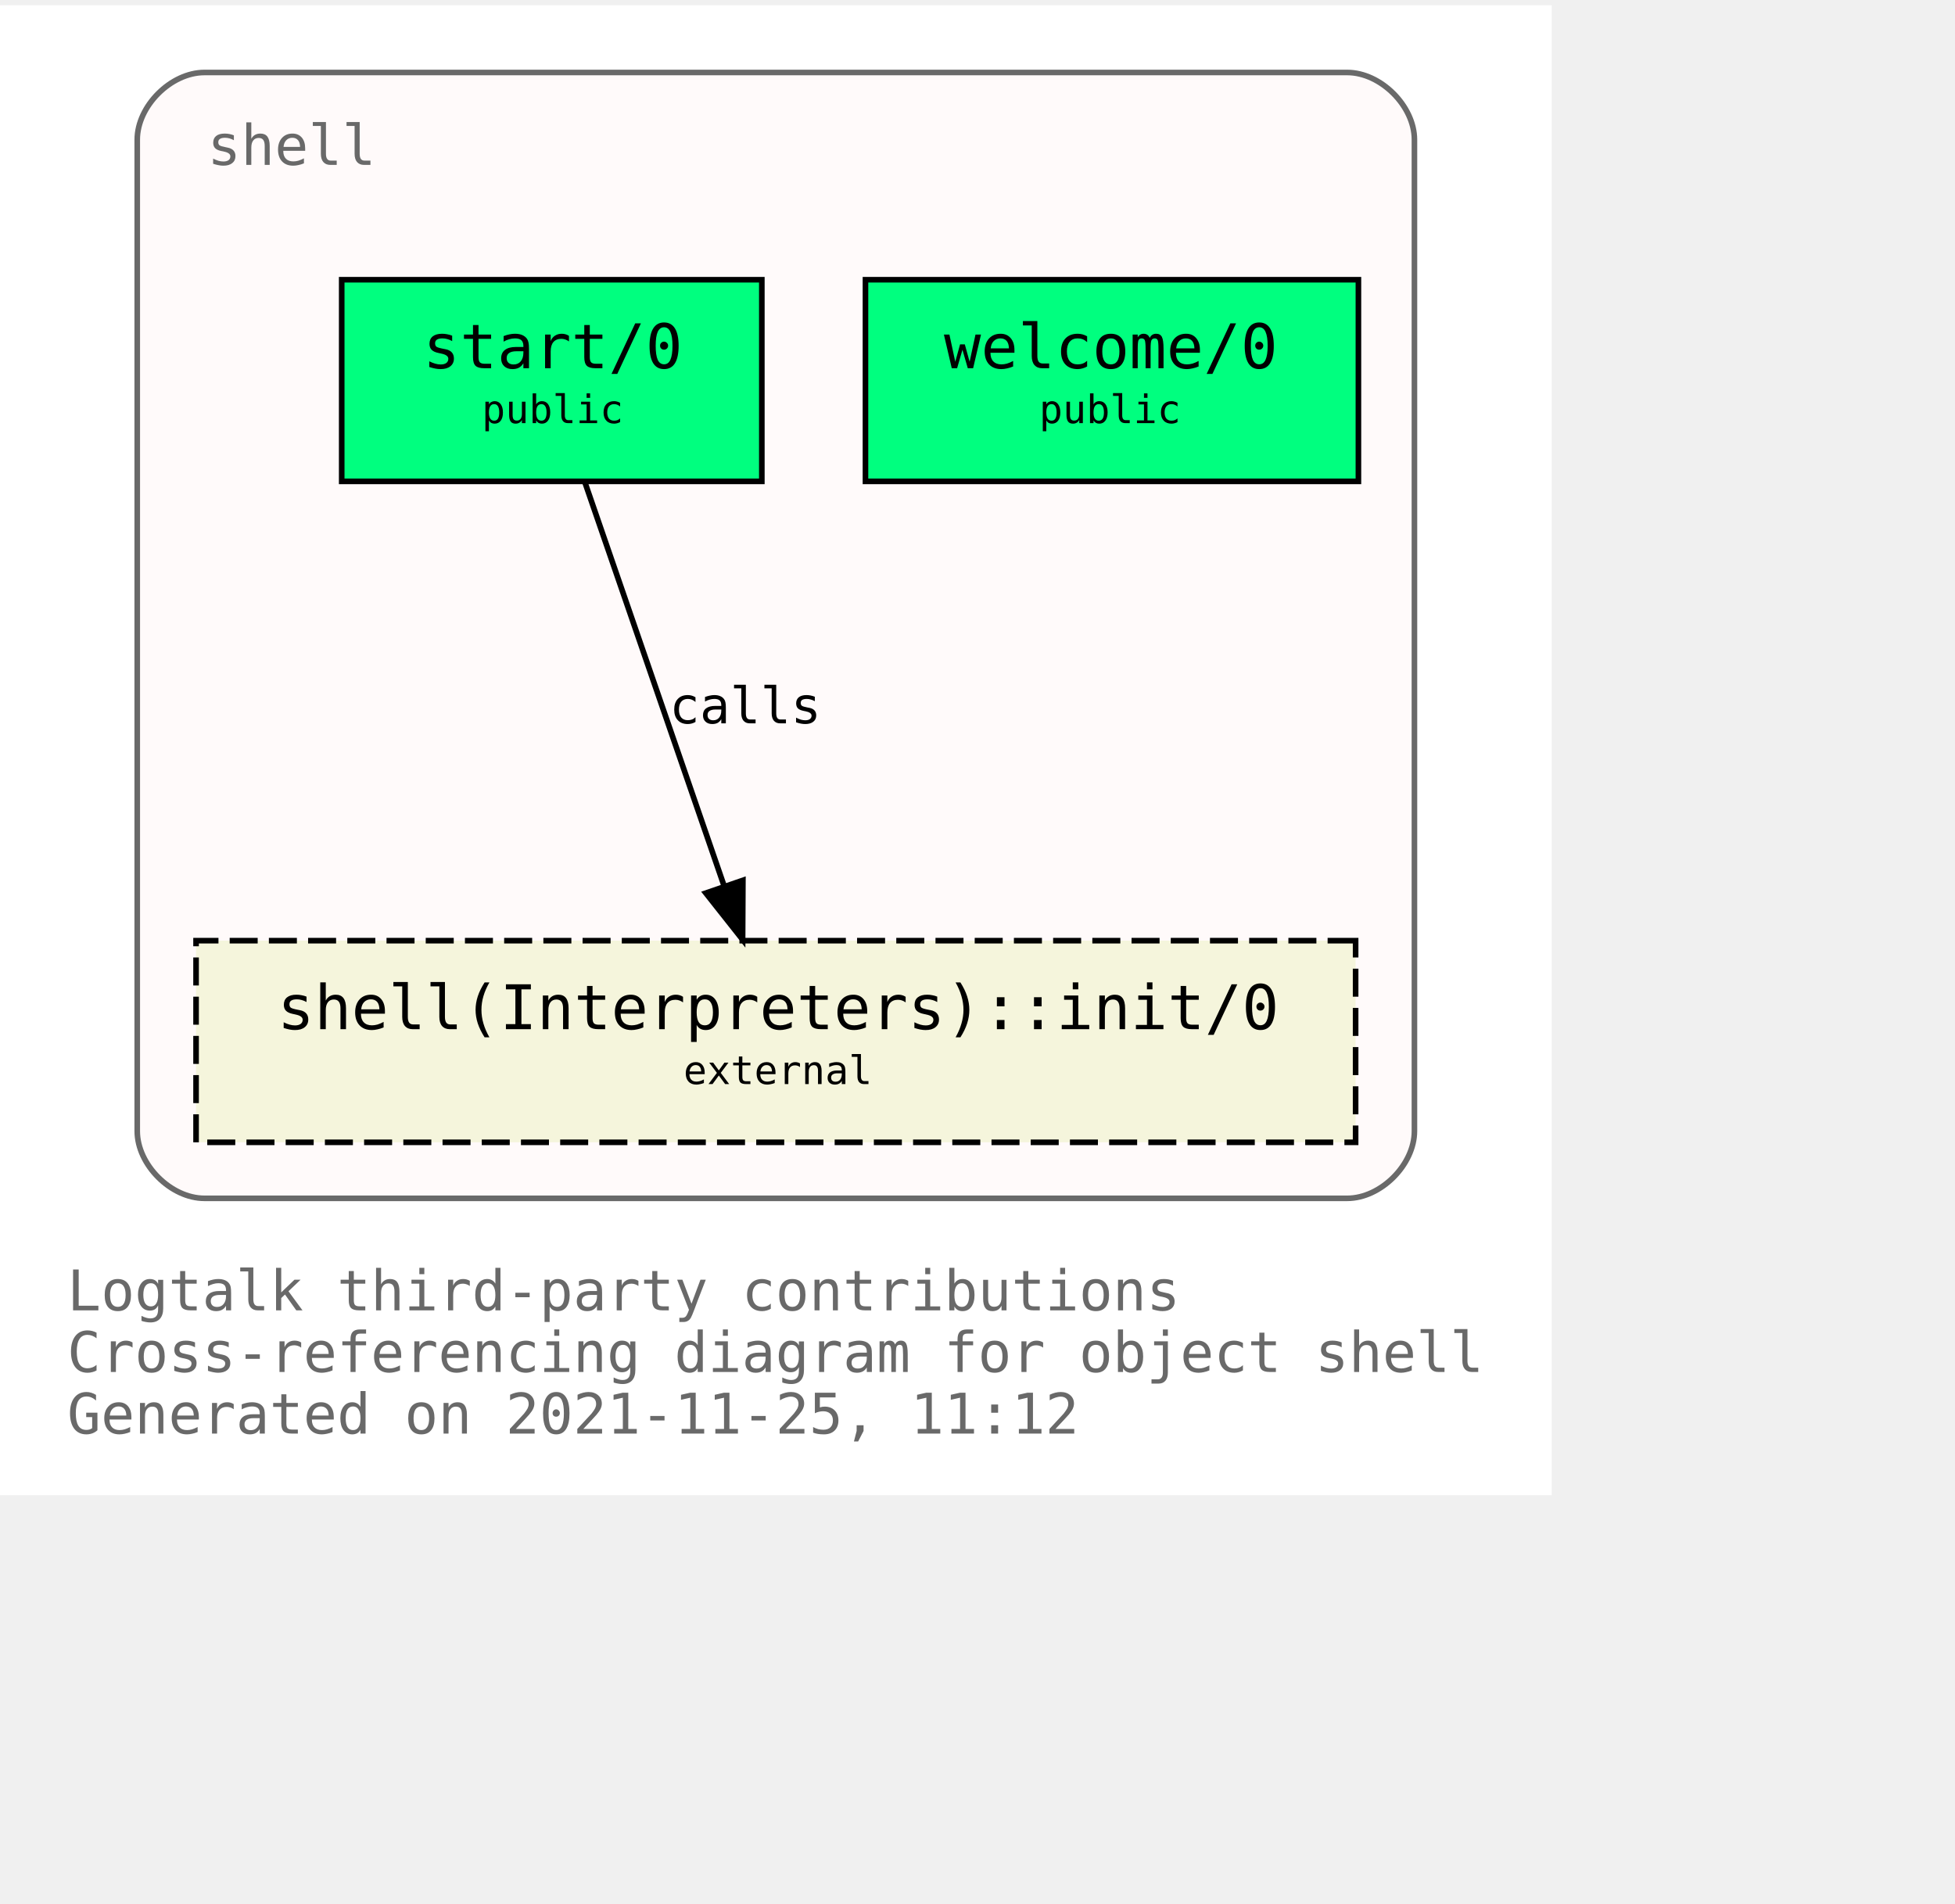
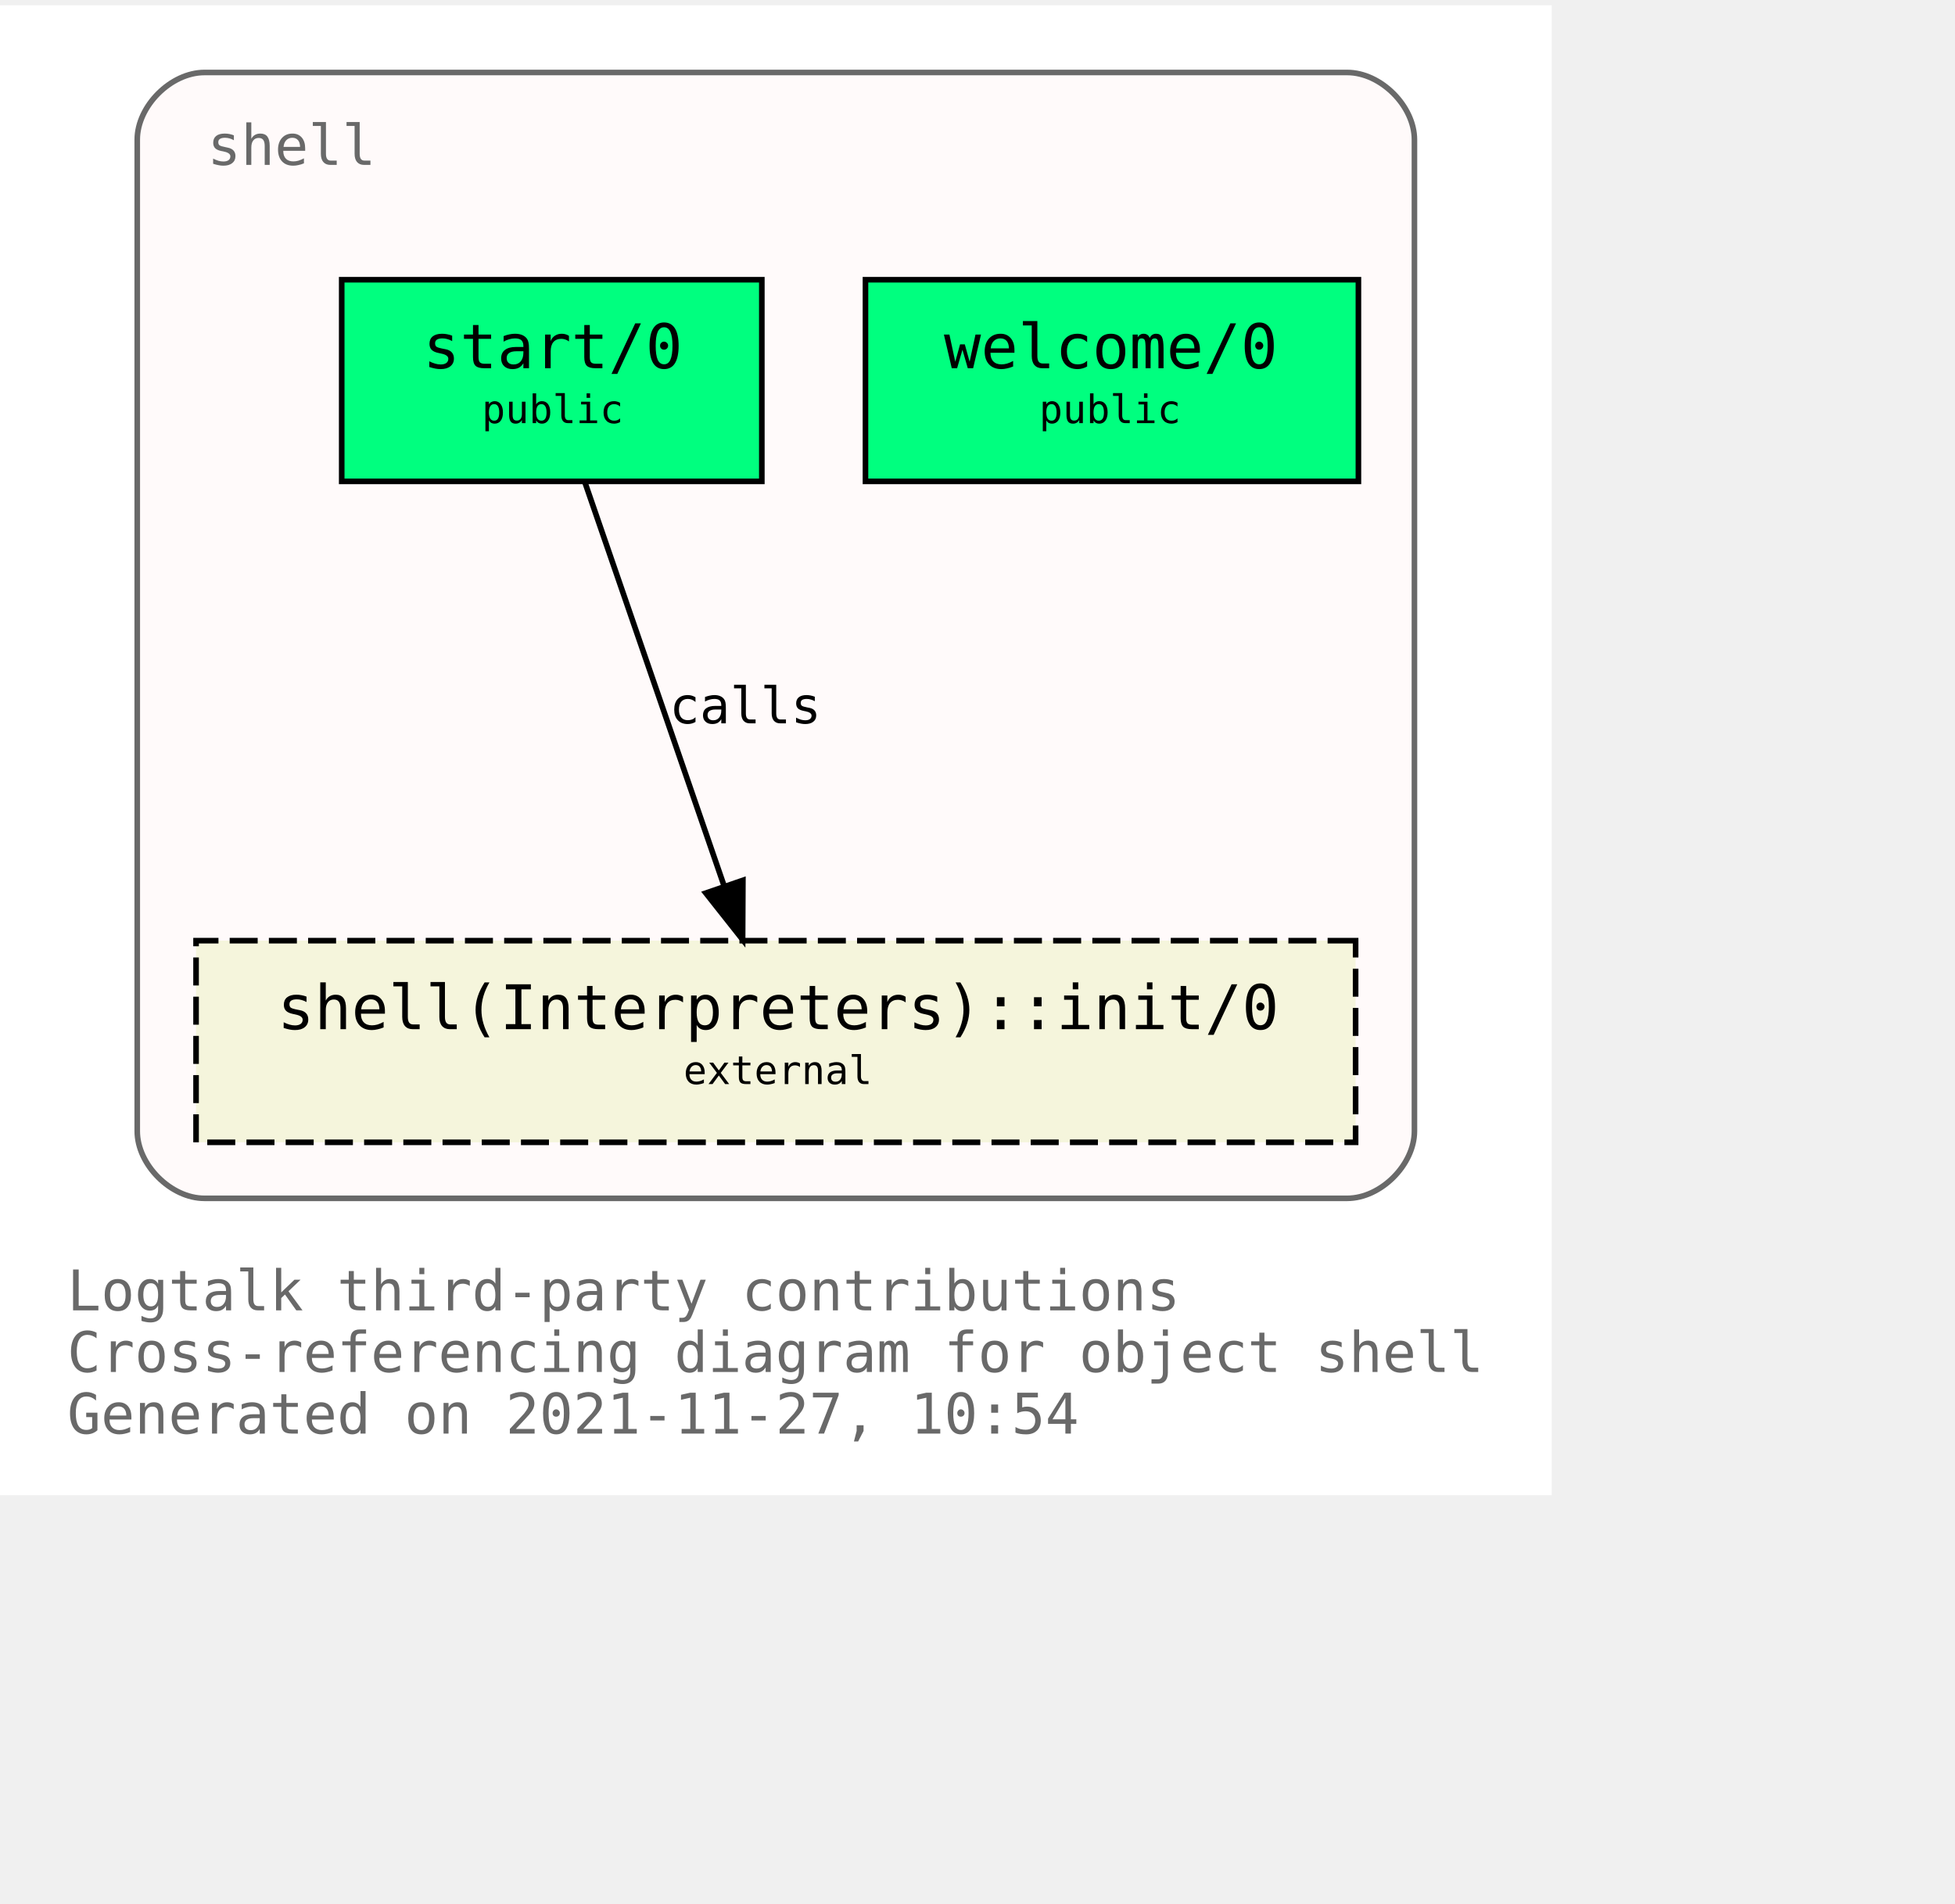
<svg xmlns="http://www.w3.org/2000/svg" xmlns:xlink="http://www.w3.org/1999/xlink" width="421pt" height="410pt" viewBox="72.00 72.00 349.00 338.00">
  <g id="graph0" class="graph" transform="scale(1 1) rotate(0) translate(76 334)">
    <polygon fill="white" stroke="transparent" points="-4,4 -4,-262 273,-262 273,4 -4,4" />
    <text text-anchor="start" x="8" y="-29" font-family="Monospace" font-size="10.00" fill="dimgray">Logtalk third-party contributions</text>
    <text text-anchor="start" x="8" y="-18" font-family="Monospace" font-size="10.00" fill="dimgray">Cross-referencing diagram for object shell</text>
-     <text text-anchor="start" x="8" y="-7" font-family="Monospace" font-size="10.00" fill="dimgray">Generated on 2021-11-25, 11:12</text>
+     <text text-anchor="start" x="8" y="-7" font-family="Monospace" font-size="10.00" fill="dimgray">Generated on 2021-11-27, 10:54</text>
    <g id="clust1" class="cluster">
      <g id="a_clust1">
        <a xlink:title="shell">
          <path fill="snow" stroke="dimgray" d="M32.5,-49C32.5,-49 236.5,-49 236.5,-49 242.5,-49 248.5,-55 248.5,-61 248.5,-61 248.5,-238 248.5,-238 248.5,-244 242.5,-250 236.5,-250 236.5,-250 32.5,-250 32.5,-250 26.5,-250 20.5,-244 20.5,-238 20.5,-238 20.5,-61 20.5,-61 20.5,-55 26.5,-49 32.5,-49" />
          <g id="a_clust1_0">
-             <a xlink:href="https://github.com/LogtalkDotOrg/logtalk3/tree/528eddf0b5af5a35c3763cc1a11b02ffcd185fdf/contributions/verdi_neruda/shell.lgt" xlink:title="https://github.com/LogtalkDotOrg/logtalk3/tree/528eddf0b5af5a35c3763cc1a11b02ffcd185fdf/contributions/verdi_neruda/shell.lgt">
+             <a xlink:href="https://github.com/LogtalkDotOrg/logtalk3/tree/ffa1397e230a3cfe32687530359763aa06e47056/contributions/verdi_neruda/shell.lgt" xlink:title="https://github.com/LogtalkDotOrg/logtalk3/tree/ffa1397e230a3cfe32687530359763aa06e47056/contributions/verdi_neruda/shell.lgt">
              <text text-anchor="start" x="33" y="-233.5" font-family="Monospace" font-size="10.00" fill="dimgray">shell</text>
            </a>
          </g>
        </a>
      </g>
    </g>
    <g id="node1" class="node">
      <g id="a_node1">
-         <a xlink:href="https://github.com/LogtalkDotOrg/logtalk3/tree/528eddf0b5af5a35c3763cc1a11b02ffcd185fdf/contributions/verdi_neruda/shell.lgt#L341" xlink:title="https://github.com/LogtalkDotOrg/logtalk3/tree/528eddf0b5af5a35c3763cc1a11b02ffcd185fdf/contributions/verdi_neruda/shell.lgt#L341">
+         <a xlink:href="https://github.com/LogtalkDotOrg/logtalk3/tree/ffa1397e230a3cfe32687530359763aa06e47056/contributions/verdi_neruda/shell.lgt#L341" xlink:title="https://github.com/LogtalkDotOrg/logtalk3/tree/ffa1397e230a3cfe32687530359763aa06e47056/contributions/verdi_neruda/shell.lgt#L341">
          <polygon fill="springgreen" stroke="black" points="238.5,-213 150.5,-213 150.5,-177 238.5,-177 238.5,-213" />
          <text text-anchor="start" x="158.5" y="-197.8" font-family="Monospace" font-size="9.00"> </text>
          <text text-anchor="start" x="164.5" y="-197.2" font-family="Monospace" font-size="11.00">welcome/0</text>
          <text text-anchor="start" x="224.5" y="-197.8" font-family="Monospace" font-size="9.00"> </text>
          <text text-anchor="start" x="158.5" y="-186.8" font-family="Monospace" font-size="9.00"> </text>
          <text text-anchor="start" x="181.5" y="-187.4" font-family="Monospace" font-size="7.00">public</text>
          <text text-anchor="start" x="224.5" y="-186.8" font-family="Monospace" font-size="9.00"> </text>
        </a>
      </g>
    </g>
    <g id="node2" class="node">
      <g id="a_node2">
-         <a xlink:href="https://github.com/LogtalkDotOrg/logtalk3/tree/528eddf0b5af5a35c3763cc1a11b02ffcd185fdf/contributions/verdi_neruda/shell.lgt#L353" xlink:title="https://github.com/LogtalkDotOrg/logtalk3/tree/528eddf0b5af5a35c3763cc1a11b02ffcd185fdf/contributions/verdi_neruda/shell.lgt#L353">
+         <a xlink:href="https://github.com/LogtalkDotOrg/logtalk3/tree/ffa1397e230a3cfe32687530359763aa06e47056/contributions/verdi_neruda/shell.lgt#L353" xlink:title="https://github.com/LogtalkDotOrg/logtalk3/tree/ffa1397e230a3cfe32687530359763aa06e47056/contributions/verdi_neruda/shell.lgt#L353">
          <polygon fill="springgreen" stroke="black" points="132,-213 57,-213 57,-177 132,-177 132,-213" />
          <text text-anchor="start" x="65.5" y="-197.8" font-family="Monospace" font-size="9.00"> </text>
          <text text-anchor="start" x="71.5" y="-197.2" font-family="Monospace" font-size="11.00">start/0</text>
          <text text-anchor="start" x="118.5" y="-197.8" font-family="Monospace" font-size="9.00"> </text>
          <text text-anchor="start" x="65.5" y="-186.8" font-family="Monospace" font-size="9.00"> </text>
          <text text-anchor="start" x="82" y="-187.4" font-family="Monospace" font-size="7.00">public</text>
          <text text-anchor="start" x="118.5" y="-186.8" font-family="Monospace" font-size="9.00"> </text>
        </a>
      </g>
    </g>
    <g id="node3" class="node">
      <g id="a_node3">
        <a xlink:href="https://logtalk.org/library/shell_1.html#init/0" xlink:title="https://logtalk.org/library/shell_1.html#init/0">
          <polygon fill="beige" stroke="black" stroke-dasharray="5,2" points="238,-95 31,-95 31,-59 238,-59 238,-95" />
          <text text-anchor="start" x="39.5" y="-79.8" font-family="Monospace" font-size="9.00"> </text>
          <text text-anchor="start" x="45.5" y="-79.2" font-family="Monospace" font-size="11.00">shell(Interpreters)::init/0</text>
          <text text-anchor="start" x="224.5" y="-79.8" font-family="Monospace" font-size="9.00"> </text>
          <text text-anchor="start" x="39.5" y="-68.8" font-family="Monospace" font-size="9.00"> </text>
          <text text-anchor="start" x="118" y="-69.4" font-family="Monospace" font-size="7.00">external</text>
          <text text-anchor="start" x="224.5" y="-68.8" font-family="Monospace" font-size="9.00"> </text>
        </a>
      </g>
    </g>
    <g id="edge1" class="edge">
      <g id="a_edge1">
-         <a xlink:href="https://github.com/LogtalkDotOrg/logtalk3/tree/528eddf0b5af5a35c3763cc1a11b02ffcd185fdf/contributions/verdi_neruda/shell.lgt#L355" xlink:title="calls">
+         <a xlink:href="https://github.com/LogtalkDotOrg/logtalk3/tree/ffa1397e230a3cfe32687530359763aa06e47056/contributions/verdi_neruda/shell.lgt#L355" xlink:title="calls">
          <path fill="none" stroke="black" d="M100.4,-176.88C106.96,-157.86 117.63,-126.91 125.29,-104.7" />
          <polygon fill="black" stroke="black" points="128.62,-105.78 128.57,-95.19 122,-103.5 128.62,-105.78" />
        </a>
      </g>
      <g id="a_edge1-label">
-         <a xlink:href="https://github.com/LogtalkDotOrg/logtalk3/tree/528eddf0b5af5a35c3763cc1a11b02ffcd185fdf/contributions/verdi_neruda/shell.lgt#L355" xlink:title="https://github.com/LogtalkDotOrg/logtalk3/tree/528eddf0b5af5a35c3763cc1a11b02ffcd185fdf/contributions/verdi_neruda/shell.lgt#L355">
+         <a xlink:href="https://github.com/LogtalkDotOrg/logtalk3/tree/ffa1397e230a3cfe32687530359763aa06e47056/contributions/verdi_neruda/shell.lgt#L355" xlink:title="https://github.com/LogtalkDotOrg/logtalk3/tree/ffa1397e230a3cfe32687530359763aa06e47056/contributions/verdi_neruda/shell.lgt#L355">
          <text text-anchor="start" x="115.5" y="-133.8" font-family="Monospace" font-size="9.00">calls</text>
        </a>
      </g>
    </g>
  </g>
</svg>
